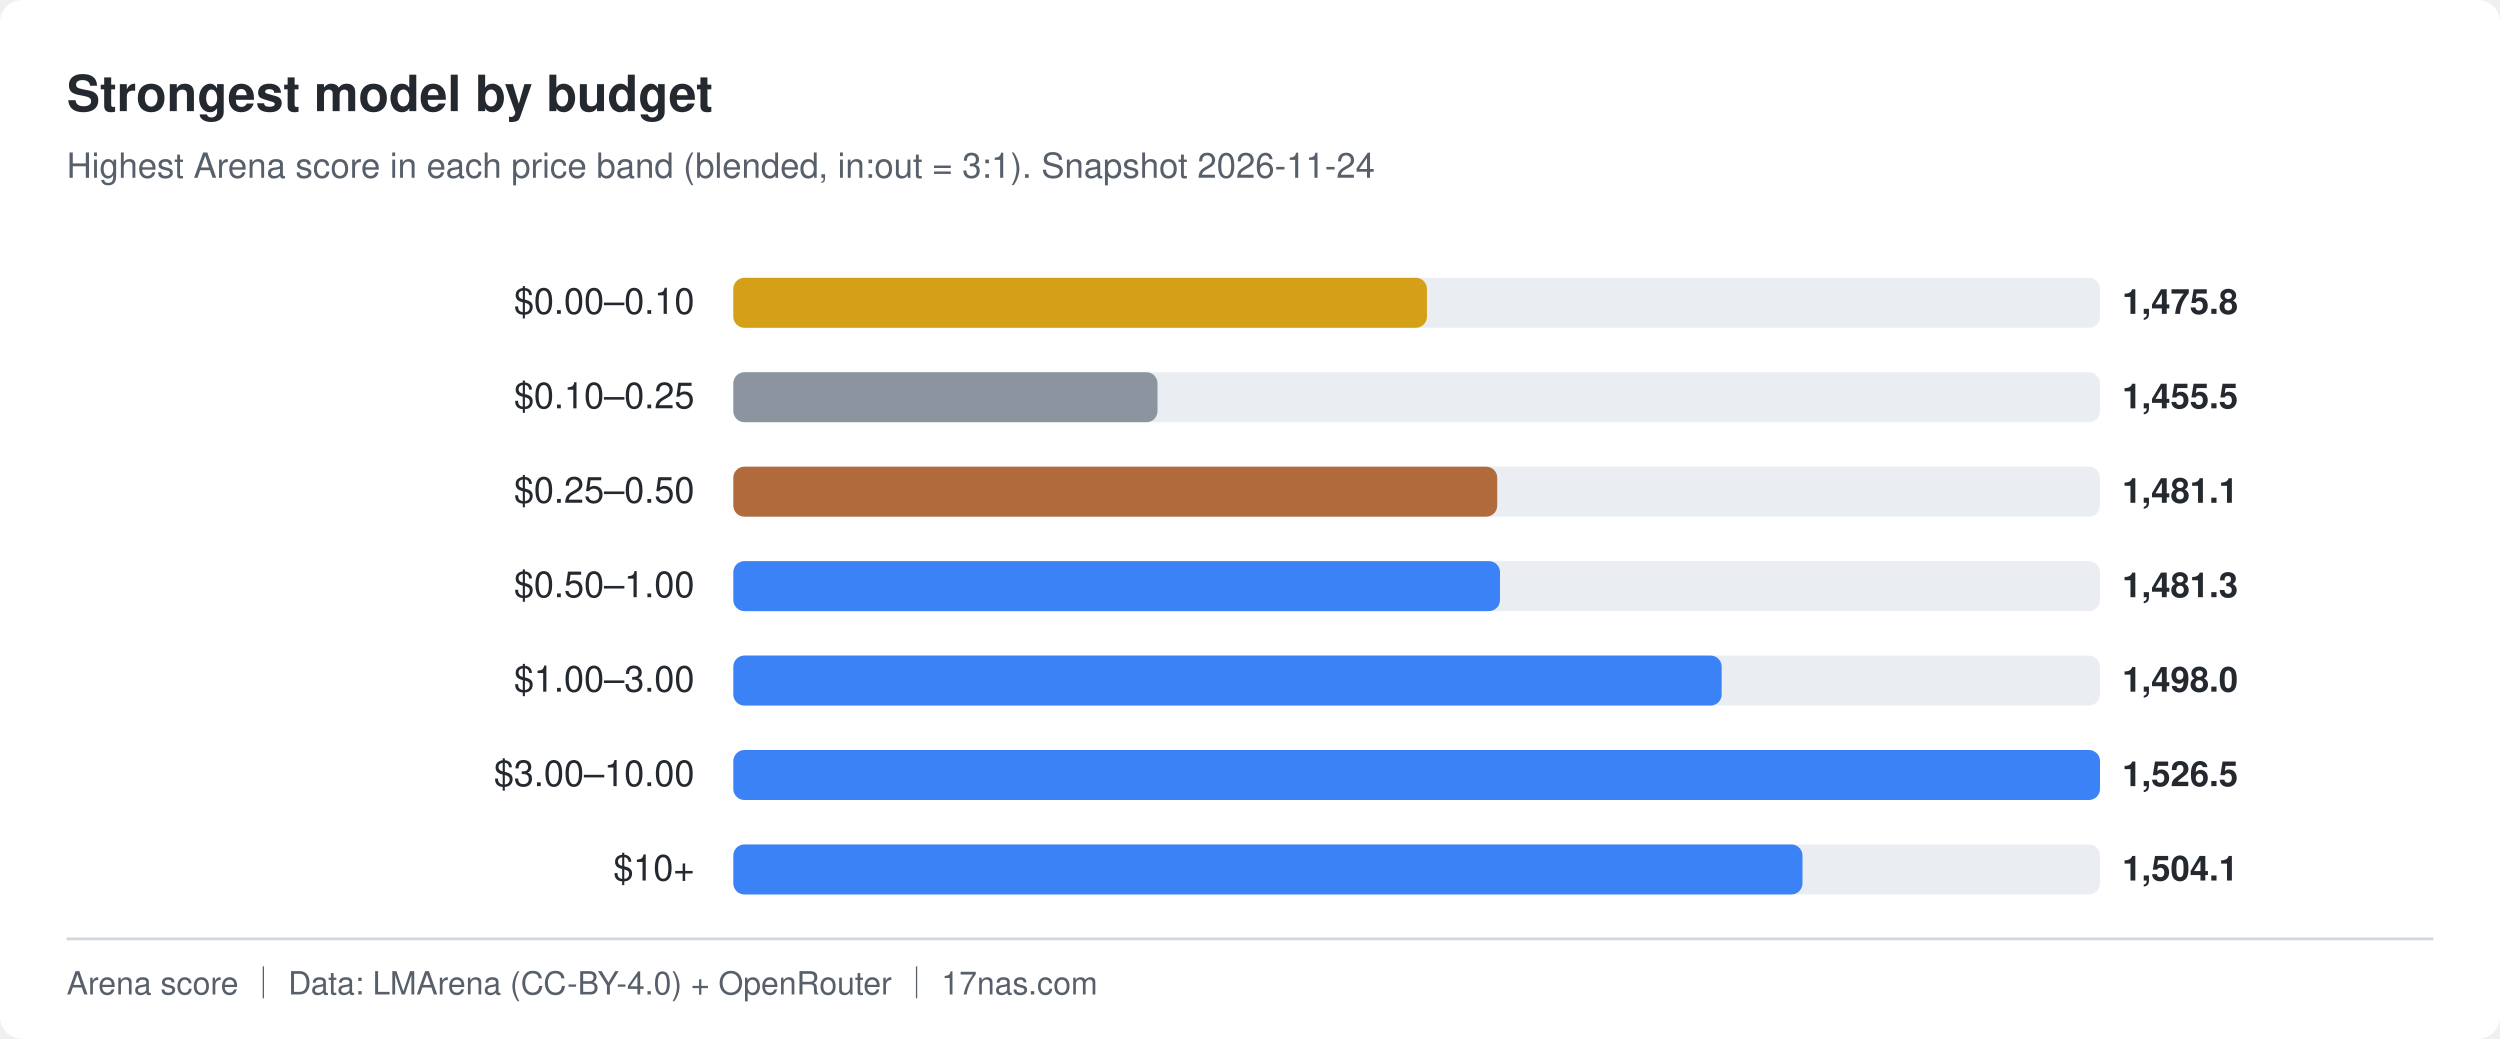
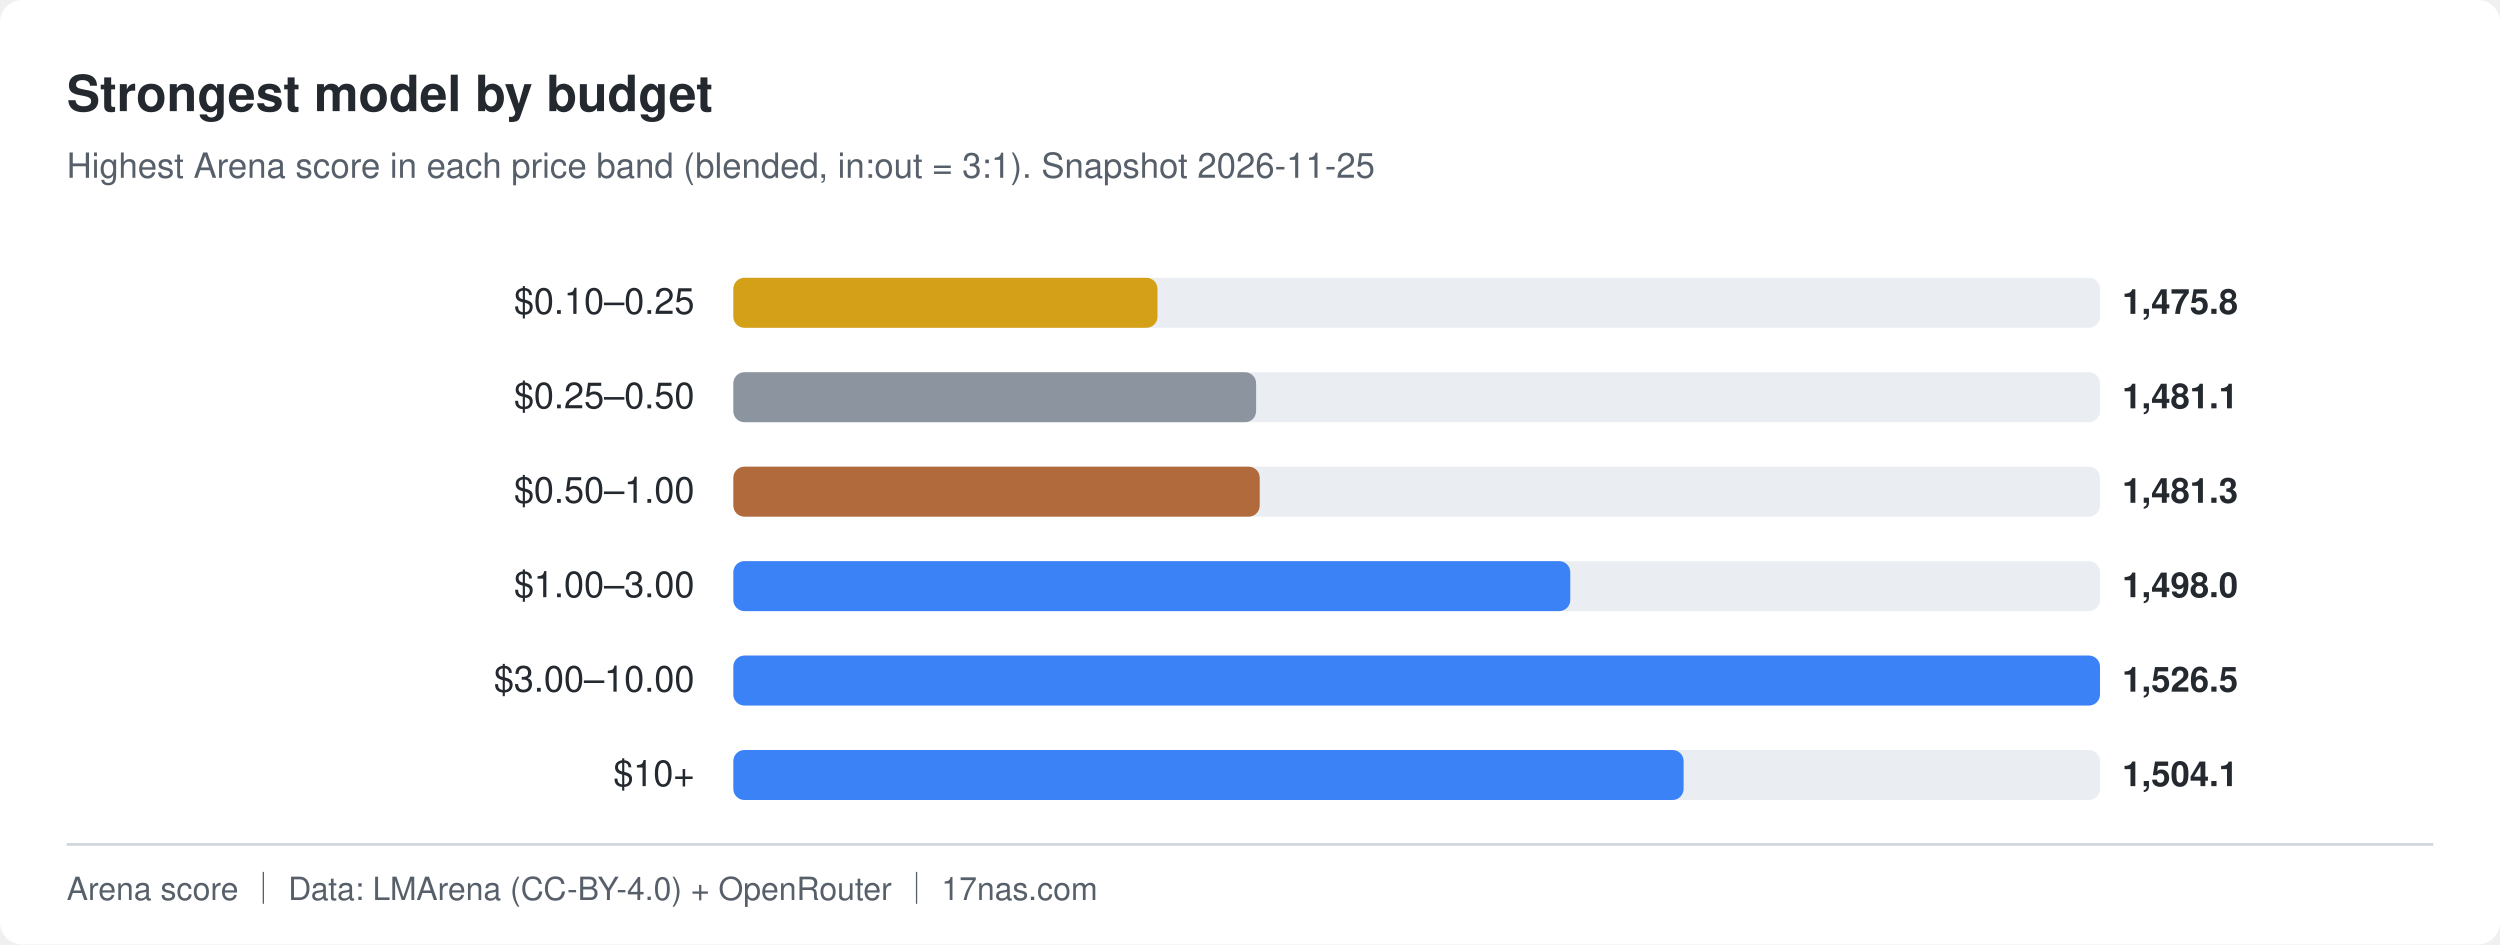
- <svg xmlns="http://www.w3.org/2000/svg" width="900" height="374" viewBox="0 0 900 374" role="img" aria-label="Strongest model by budget">
+ <svg xmlns="http://www.w3.org/2000/svg" width="900" height="340" viewBox="0 0 900 340" role="img" aria-label="Strongest model by budget">
  <style>
    .bg { fill: #ffffff; }
    .fg { fill: #24292f; }
    .muted { fill: #57606a; }
    .track { fill: #eaeef2; }
    .axis { stroke: #d0d7de; }
    @media (prefers-color-scheme: dark) {
      .bg { fill: #0d1117; }
      .fg { fill: #e6edf3; }
      .muted { fill: #8b949e; }
      .track { fill: #21262d; }
      .axis { stroke: #30363d; }
    }
  </style>
-   <rect class="bg" x="0" y="0" width="900" height="374" rx="8" />
+   <rect class="bg" x="0" y="0" width="900" height="340" rx="8" />
  <text class="fg" x="24" y="40" font-family="-apple-system,BlinkMacSystemFont,Segoe UI,Helvetica,Arial,sans-serif" font-size="18" font-weight="600">Strongest model by budget</text>
-   <text class="muted" x="24" y="64" font-family="-apple-system,BlinkMacSystemFont,Segoe UI,Helvetica,Arial,sans-serif" font-size="12.5">Highest Arena score in each price band (blended, in:out = 3:1). Snapshot 2026-11-24</text>
-   <text class="fg" x="250" y="113" text-anchor="end" font-family="-apple-system,BlinkMacSystemFont,Segoe UI,Helvetica,Arial,sans-serif" font-size="13">$0.00–0.10</text>
+   <text class="muted" x="24" y="64" font-family="-apple-system,BlinkMacSystemFont,Segoe UI,Helvetica,Arial,sans-serif" font-size="12.5">Highest Arena score in each price band (blended, in:out = 3:1). Snapshot 2026-11-25</text>
+   <text class="fg" x="250" y="113" text-anchor="end" font-family="-apple-system,BlinkMacSystemFont,Segoe UI,Helvetica,Arial,sans-serif" font-size="13">$0.10–0.25</text>
  <rect class="track" x="264" y="100" width="492" height="18" rx="4" />
-   <rect x="264" y="100" width="249.7" height="18" rx="4" fill="#d4a017" />
+   <rect x="264" y="100" width="152.7" height="18" rx="4" fill="#d4a017" />
  <text class="fg" x="764" y="113" font-family="-apple-system,BlinkMacSystemFont,Segoe UI,Helvetica,Arial,sans-serif" font-size="12.5" font-weight="600">1,475.8</text>
-   <text class="fg" x="250" y="147" text-anchor="end" font-family="-apple-system,BlinkMacSystemFont,Segoe UI,Helvetica,Arial,sans-serif" font-size="13">$0.10–0.25</text>
+   <text class="fg" x="250" y="147" text-anchor="end" font-family="-apple-system,BlinkMacSystemFont,Segoe UI,Helvetica,Arial,sans-serif" font-size="13">$0.25–0.50</text>
  <rect class="track" x="264" y="134" width="492" height="18" rx="4" />
-   <rect x="264" y="134" width="152.7" height="18" rx="4" fill="#8c959f" />
-   <text class="fg" x="764" y="147" font-family="-apple-system,BlinkMacSystemFont,Segoe UI,Helvetica,Arial,sans-serif" font-size="12.5" font-weight="600">1,455.5</text>
-   <text class="fg" x="250" y="181" text-anchor="end" font-family="-apple-system,BlinkMacSystemFont,Segoe UI,Helvetica,Arial,sans-serif" font-size="13">$0.25–0.50</text>
+   <rect x="264" y="134" width="188.2" height="18" rx="4" fill="#8c959f" />
+   <text class="fg" x="764" y="147" font-family="-apple-system,BlinkMacSystemFont,Segoe UI,Helvetica,Arial,sans-serif" font-size="12.5" font-weight="600">1,481.1</text>
+   <text class="fg" x="250" y="181" text-anchor="end" font-family="-apple-system,BlinkMacSystemFont,Segoe UI,Helvetica,Arial,sans-serif" font-size="13">$0.50–1.00</text>
  <rect class="track" x="264" y="168" width="492" height="18" rx="4" />
-   <rect x="264" y="168" width="275.0" height="18" rx="4" fill="#b06a3b" />
-   <text class="fg" x="764" y="181" font-family="-apple-system,BlinkMacSystemFont,Segoe UI,Helvetica,Arial,sans-serif" font-size="12.5" font-weight="600">1,481.1</text>
-   <text class="fg" x="250" y="215" text-anchor="end" font-family="-apple-system,BlinkMacSystemFont,Segoe UI,Helvetica,Arial,sans-serif" font-size="13">$0.50–1.00</text>
+   <rect x="264" y="168" width="189.5" height="18" rx="4" fill="#b06a3b" />
+   <text class="fg" x="764" y="181" font-family="-apple-system,BlinkMacSystemFont,Segoe UI,Helvetica,Arial,sans-serif" font-size="12.5" font-weight="600">1,481.3</text>
+   <text class="fg" x="250" y="215" text-anchor="end" font-family="-apple-system,BlinkMacSystemFont,Segoe UI,Helvetica,Arial,sans-serif" font-size="13">$1.00–3.00</text>
  <rect class="track" x="264" y="202" width="492" height="18" rx="4" />
-   <rect x="264" y="202" width="276.0" height="18" rx="4" fill="#3b82f6" />
-   <text class="fg" x="764" y="215" font-family="-apple-system,BlinkMacSystemFont,Segoe UI,Helvetica,Arial,sans-serif" font-size="12.5" font-weight="600">1,481.3</text>
-   <text class="fg" x="250" y="249" text-anchor="end" font-family="-apple-system,BlinkMacSystemFont,Segoe UI,Helvetica,Arial,sans-serif" font-size="13">$1.00–3.00</text>
+   <rect x="264" y="202" width="301.3" height="18" rx="4" fill="#3b82f6" />
+   <text class="fg" x="764" y="215" font-family="-apple-system,BlinkMacSystemFont,Segoe UI,Helvetica,Arial,sans-serif" font-size="12.5" font-weight="600">1,498.0</text>
+   <text class="fg" x="250" y="249" text-anchor="end" font-family="-apple-system,BlinkMacSystemFont,Segoe UI,Helvetica,Arial,sans-serif" font-size="13">$3.00–10.00</text>
  <rect class="track" x="264" y="236" width="492" height="18" rx="4" />
-   <rect x="264" y="236" width="355.8" height="18" rx="4" fill="#3b82f6" />
-   <text class="fg" x="764" y="249" font-family="-apple-system,BlinkMacSystemFont,Segoe UI,Helvetica,Arial,sans-serif" font-size="12.5" font-weight="600">1,498.0</text>
-   <text class="fg" x="250" y="283" text-anchor="end" font-family="-apple-system,BlinkMacSystemFont,Segoe UI,Helvetica,Arial,sans-serif" font-size="13">$3.00–10.00</text>
+   <rect x="264" y="236" width="492.0" height="18" rx="4" fill="#3b82f6" />
+   <text class="fg" x="764" y="249" font-family="-apple-system,BlinkMacSystemFont,Segoe UI,Helvetica,Arial,sans-serif" font-size="12.5" font-weight="600">1,526.5</text>
+   <text class="fg" x="250" y="283" text-anchor="end" font-family="-apple-system,BlinkMacSystemFont,Segoe UI,Helvetica,Arial,sans-serif" font-size="13">$10+</text>
  <rect class="track" x="264" y="270" width="492" height="18" rx="4" />
-   <rect x="264" y="270" width="492.0" height="18" rx="4" fill="#3b82f6" />
-   <text class="fg" x="764" y="283" font-family="-apple-system,BlinkMacSystemFont,Segoe UI,Helvetica,Arial,sans-serif" font-size="12.5" font-weight="600">1,526.5</text>
-   <text class="fg" x="250" y="317" text-anchor="end" font-family="-apple-system,BlinkMacSystemFont,Segoe UI,Helvetica,Arial,sans-serif" font-size="13">$10+</text>
-   <rect class="track" x="264" y="304" width="492" height="18" rx="4" />
-   <rect x="264" y="304" width="384.9" height="18" rx="4" fill="#3b82f6" />
-   <text class="fg" x="764" y="317" font-family="-apple-system,BlinkMacSystemFont,Segoe UI,Helvetica,Arial,sans-serif" font-size="12.5" font-weight="600">1,504.1</text>
-   <line class="axis" x1="24" y1="338" x2="876" y2="338" stroke-width="1" />
-   <text class="muted" x="24" y="358" font-family="-apple-system,BlinkMacSystemFont,Segoe UI,Helvetica,Arial,sans-serif" font-size="11.5">Arena score ｜ Data: LMArena (CC-BY-4.0) + OpenRouter ｜ 17nas.com</text>
+   <rect x="264" y="270" width="342.1" height="18" rx="4" fill="#3b82f6" />
+   <text class="fg" x="764" y="283" font-family="-apple-system,BlinkMacSystemFont,Segoe UI,Helvetica,Arial,sans-serif" font-size="12.5" font-weight="600">1,504.1</text>
+   <line class="axis" x1="24" y1="304" x2="876" y2="304" stroke-width="1" />
+   <text class="muted" x="24" y="324" font-family="-apple-system,BlinkMacSystemFont,Segoe UI,Helvetica,Arial,sans-serif" font-size="11.5">Arena score ｜ Data: LMArena (CC-BY-4.0) + OpenRouter ｜ 17nas.com</text>
</svg>
